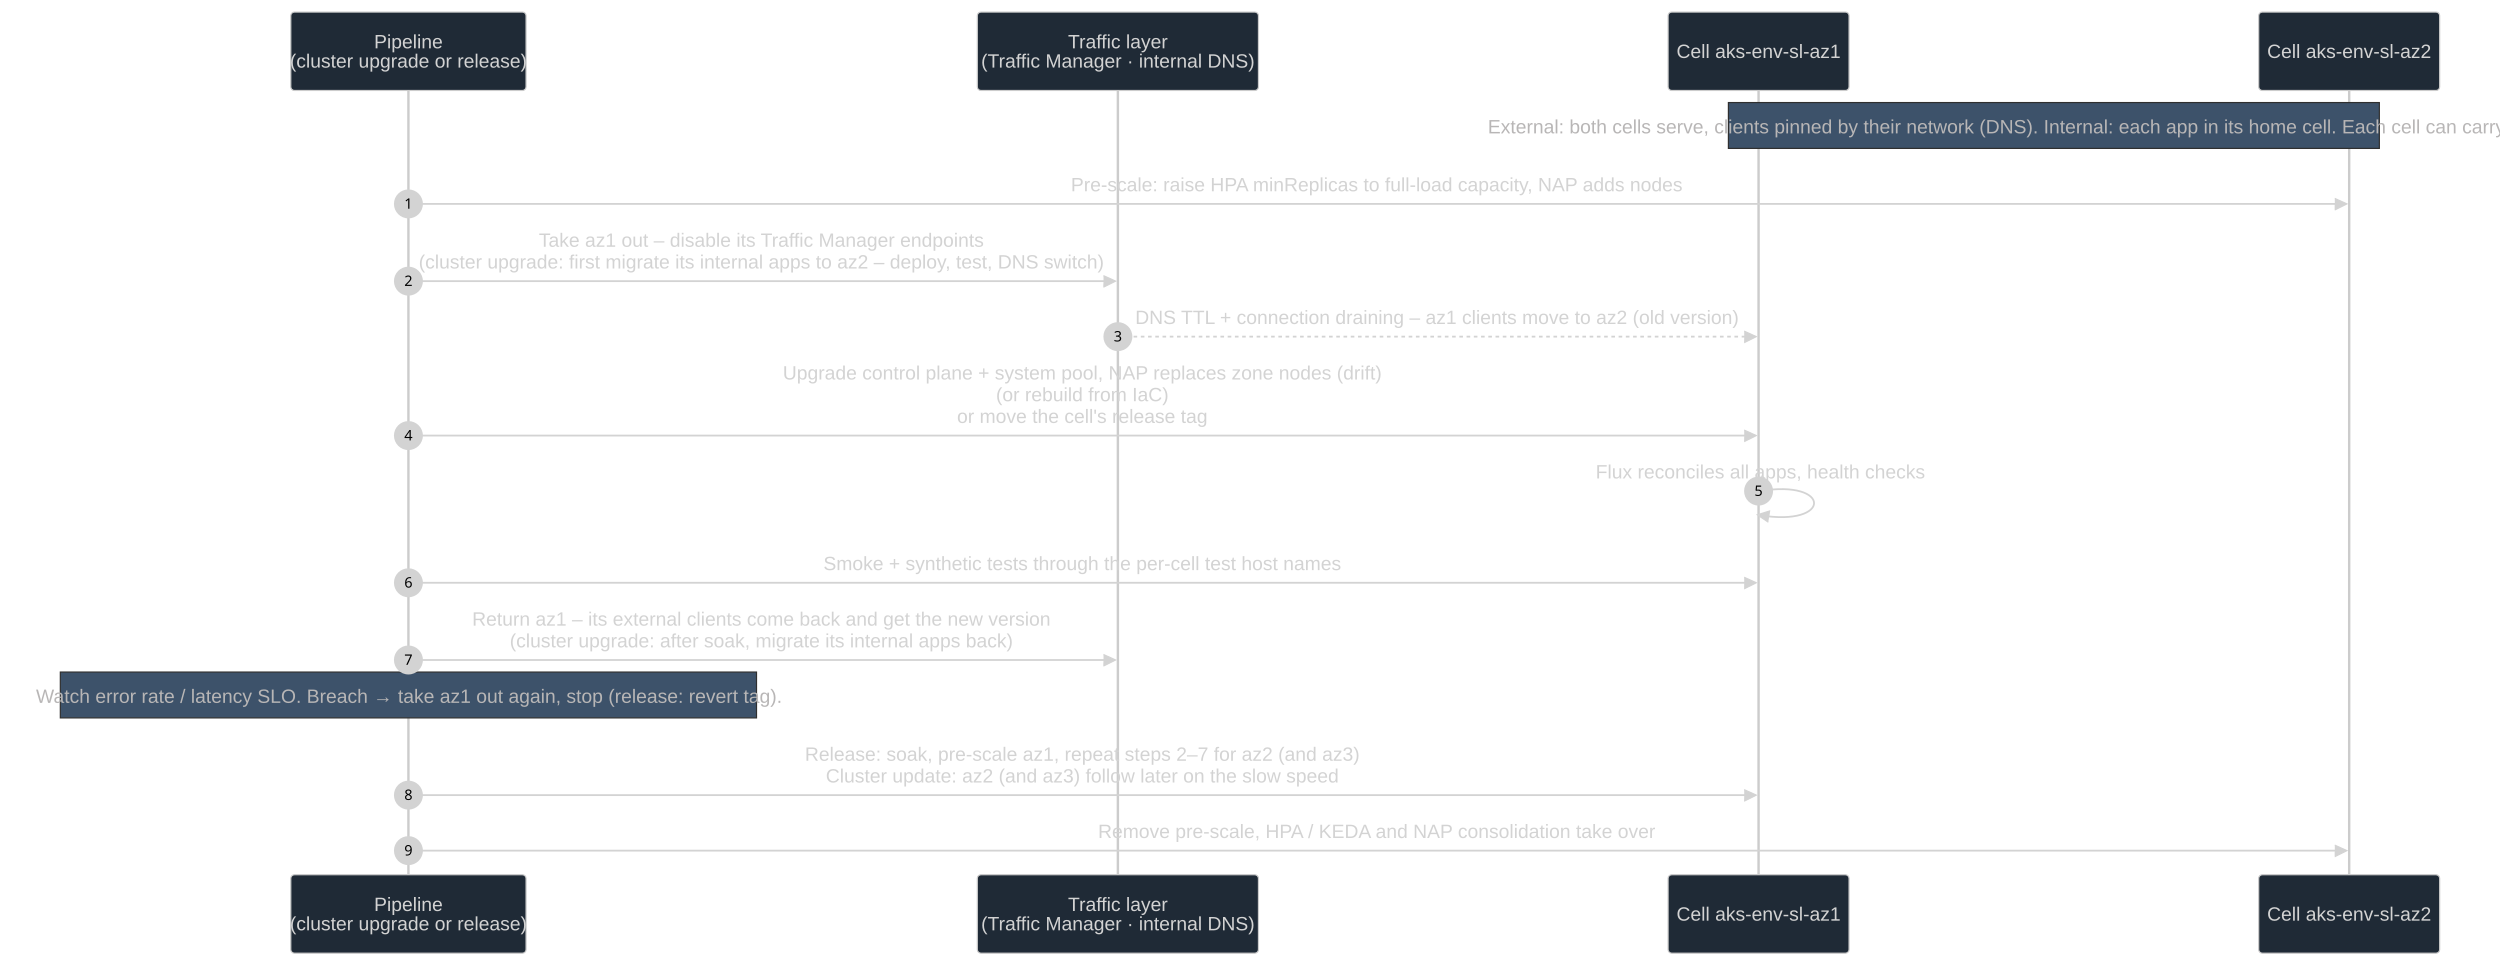
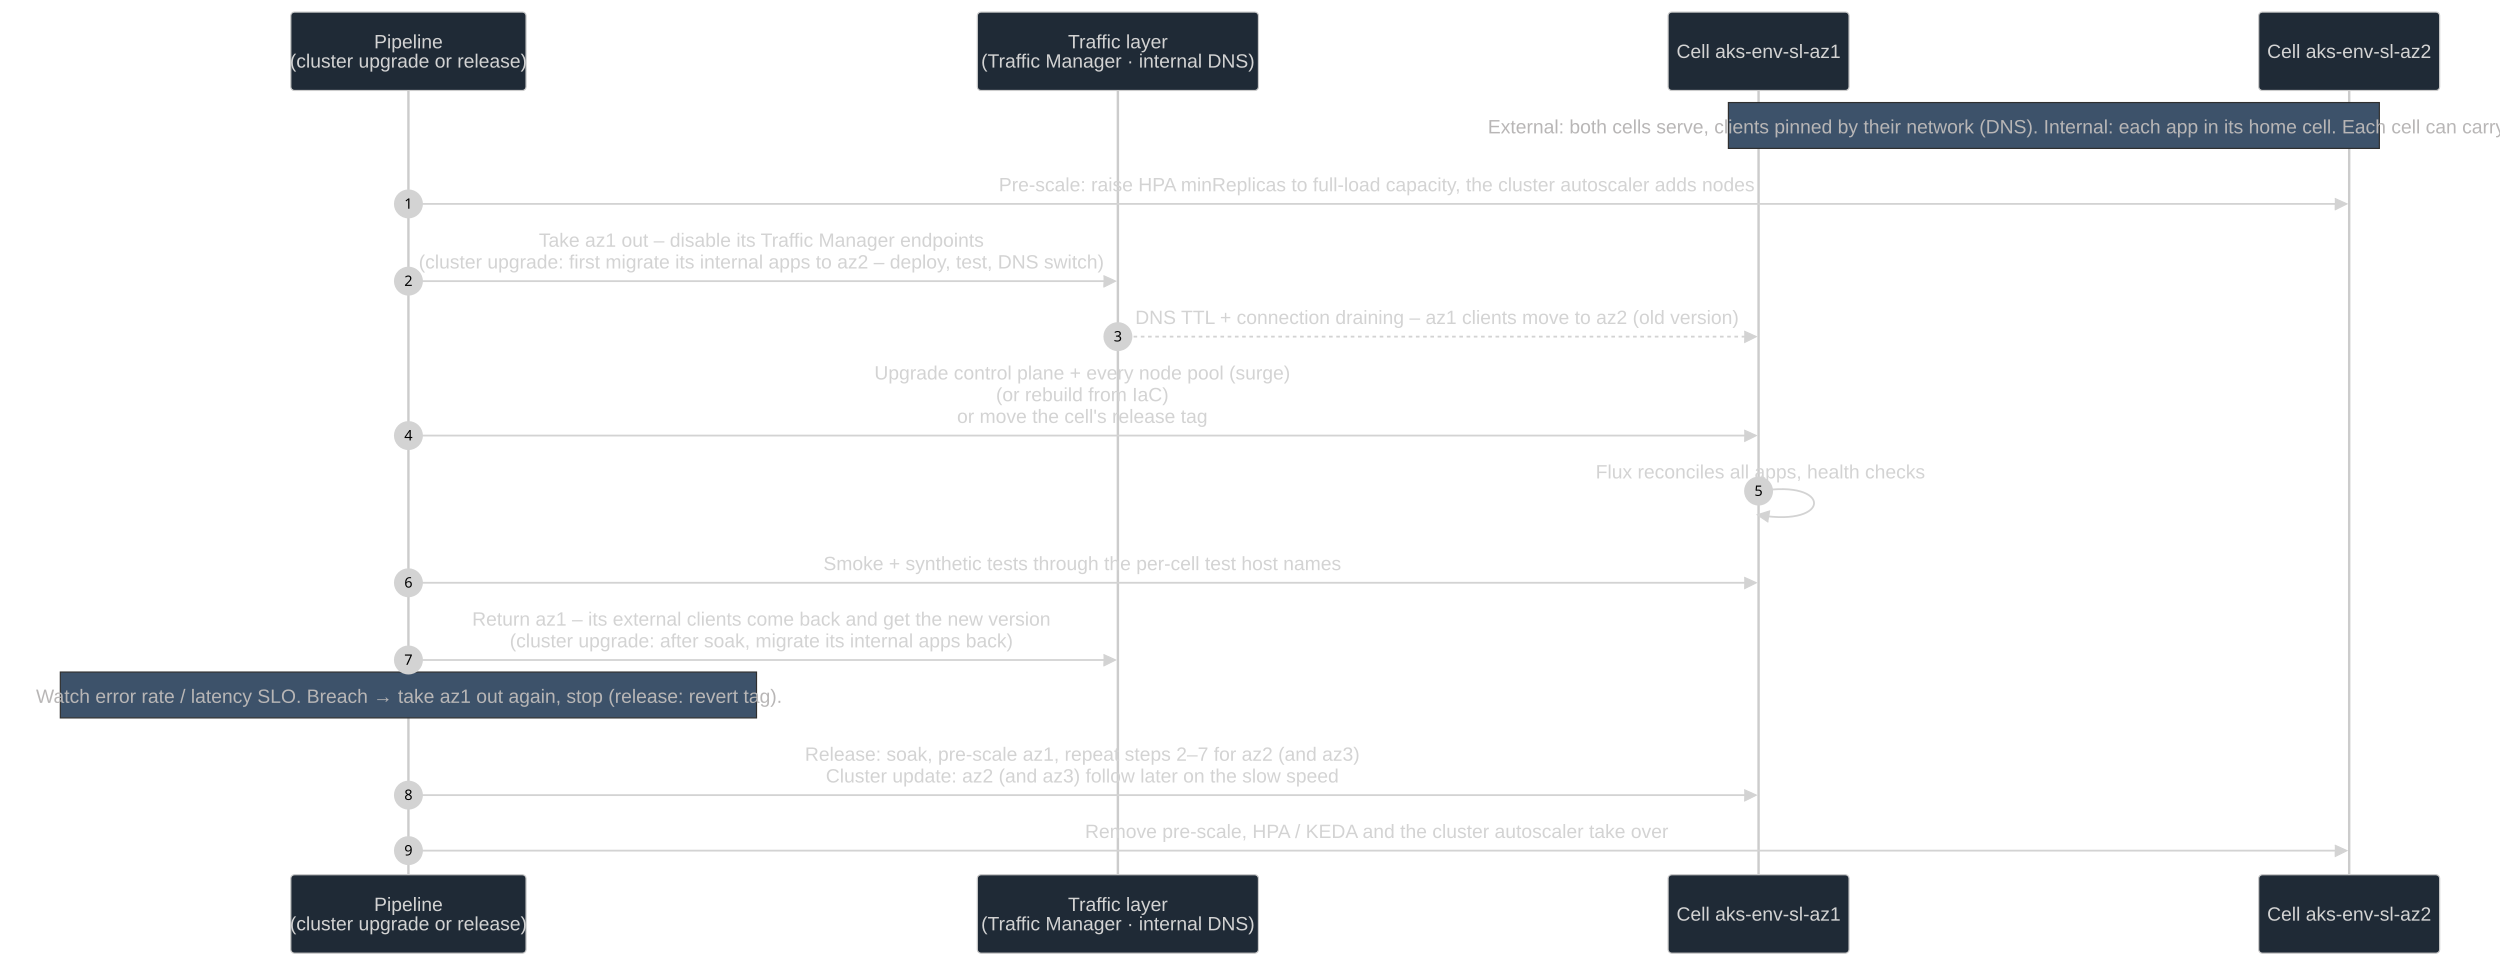
<svg xmlns="http://www.w3.org/2000/svg" id="my-svg" width="100%" style="max-width: 2072px; background-color: rgb(22, 29, 38);" viewBox="-241 -10 2072 801" role="graphics-document document" aria-roledescription="sequence">
  <g>
    <rect x="1631" y="715" fill="#eaeaea" stroke="#666" width="150" height="65" name="B" rx="3" ry="3" class="actor actor-bottom" />
    <text x="1706" y="747.5" dominant-baseline="central" alignment-baseline="central" class="actor actor-box" style="text-anchor: middle; font-size: 16px; font-weight: 400;">
      <tspan x="1706" dy="0">Cell aks-env-sl-az2</tspan>
    </text>
  </g>
  <g>
    <rect x="1141.5" y="715" fill="#eaeaea" stroke="#666" width="150" height="65" name="A" rx="3" ry="3" class="actor actor-bottom" />
    <text x="1216.5" y="747.5" dominant-baseline="central" alignment-baseline="central" class="actor actor-box" style="text-anchor: middle; font-size: 16px; font-weight: 400;">
      <tspan x="1216.5" dy="0">Cell aks-env-sl-az1</tspan>
    </text>
  </g>
  <g>
    <rect x="569" y="715" fill="#eaeaea" stroke="#666" width="233" height="65" name="T" rx="3" ry="3" class="actor actor-bottom" />
    <text x="685.5" y="747.5" dominant-baseline="central" alignment-baseline="central" class="actor actor-box" style="text-anchor: middle; font-size: 16px; font-weight: 400;">
      <tspan x="685.5" dy="-8">Traffic layer</tspan>
    </text>
    <text x="685.5" y="747.5" dominant-baseline="central" alignment-baseline="central" class="actor actor-box" style="text-anchor: middle; font-size: 16px; font-weight: 400;">
      <tspan x="685.5" dy="8">(Traffic Manager · internal DNS)</tspan>
    </text>
  </g>
  <g>
    <rect x="0" y="715" fill="#eaeaea" stroke="#666" width="195" height="65" name="P" rx="3" ry="3" class="actor actor-bottom" />
    <text x="97.5" y="747.5" dominant-baseline="central" alignment-baseline="central" class="actor actor-box" style="text-anchor: middle; font-size: 16px; font-weight: 400;">
      <tspan x="97.5" dy="-8">Pipeline</tspan>
    </text>
    <text x="97.5" y="747.5" dominant-baseline="central" alignment-baseline="central" class="actor actor-box" style="text-anchor: middle; font-size: 16px; font-weight: 400;">
      <tspan x="97.5" dy="8">(cluster upgrade or release)</tspan>
    </text>
  </g>
  <g>
    <line id="actor3" x1="1706" y1="65" x2="1706" y2="715" class="actor-line 200" stroke-width="0.5px" stroke="#999" name="B" data-et="life-line" data-id="B" />
    <g id="root-3" data-et="participant" data-type="participant" data-id="B">
      <rect x="1631" y="0" fill="#eaeaea" stroke="#666" width="150" height="65" name="B" rx="3" ry="3" class="actor actor-top" />
      <text x="1706" y="32.5" dominant-baseline="central" alignment-baseline="central" class="actor actor-box" style="text-anchor: middle; font-size: 16px; font-weight: 400;">
        <tspan x="1706" dy="0">Cell aks-env-sl-az2</tspan>
      </text>
    </g>
  </g>
  <g>
    <line id="actor2" x1="1216.5" y1="65" x2="1216.5" y2="715" class="actor-line 200" stroke-width="0.5px" stroke="#999" name="A" data-et="life-line" data-id="A" />
    <g id="root-2" data-et="participant" data-type="participant" data-id="A">
      <rect x="1141.5" y="0" fill="#eaeaea" stroke="#666" width="150" height="65" name="A" rx="3" ry="3" class="actor actor-top" />
      <text x="1216.5" y="32.5" dominant-baseline="central" alignment-baseline="central" class="actor actor-box" style="text-anchor: middle; font-size: 16px; font-weight: 400;">
        <tspan x="1216.5" dy="0">Cell aks-env-sl-az1</tspan>
      </text>
    </g>
  </g>
  <g>
    <line id="actor1" x1="685.5" y1="65" x2="685.5" y2="715" class="actor-line 200" stroke-width="0.5px" stroke="#999" name="T" data-et="life-line" data-id="T" />
    <g id="root-1" data-et="participant" data-type="participant" data-id="T">
      <rect x="569" y="0" fill="#eaeaea" stroke="#666" width="233" height="65" name="T" rx="3" ry="3" class="actor actor-top" />
      <text x="685.5" y="32.5" dominant-baseline="central" alignment-baseline="central" class="actor actor-box" style="text-anchor: middle; font-size: 16px; font-weight: 400;">
        <tspan x="685.5" dy="-8">Traffic layer</tspan>
      </text>
      <text x="685.5" y="32.5" dominant-baseline="central" alignment-baseline="central" class="actor actor-box" style="text-anchor: middle; font-size: 16px; font-weight: 400;">
        <tspan x="685.5" dy="8">(Traffic Manager · internal DNS)</tspan>
      </text>
    </g>
  </g>
  <g>
    <line id="actor0" x1="97.5" y1="65" x2="97.5" y2="715" class="actor-line 200" stroke-width="0.5px" stroke="#999" name="P" data-et="life-line" data-id="P" />
    <g id="root-0" data-et="participant" data-type="participant" data-id="P">
      <rect x="0" y="0" fill="#eaeaea" stroke="#666" width="195" height="65" name="P" rx="3" ry="3" class="actor actor-top" />
      <text x="97.5" y="32.5" dominant-baseline="central" alignment-baseline="central" class="actor actor-box" style="text-anchor: middle; font-size: 16px; font-weight: 400;">
        <tspan x="97.5" dy="-8">Pipeline</tspan>
      </text>
      <text x="97.5" y="32.5" dominant-baseline="central" alignment-baseline="central" class="actor actor-box" style="text-anchor: middle; font-size: 16px; font-weight: 400;">
        <tspan x="97.5" dy="8">(cluster upgrade or release)</tspan>
      </text>
    </g>
  </g>
  <style>#my-svg{font-family:"trebuchet ms",verdana,arial,sans-serif;font-size:16px;fill:#e6edf3;}@keyframes edge-animation-frame{from{stroke-dashoffset:0;}}@keyframes dash{to{stroke-dashoffset:0;}}#my-svg .edge-animation-slow{stroke-dasharray:9,5!important;stroke-dashoffset:900;animation:dash 50s linear infinite;stroke-linecap:round;}#my-svg .edge-animation-fast{stroke-dasharray:9,5!important;stroke-dashoffset:900;animation:dash 20s linear infinite;stroke-linecap:round;}#my-svg .error-icon{fill:#a44141;}#my-svg .error-text{fill:#ddd;stroke:#ddd;}#my-svg .edge-thickness-normal{stroke-width:1px;}#my-svg .edge-thickness-thick{stroke-width:3.5px;}#my-svg .edge-pattern-solid{stroke-dasharray:0;}#my-svg .edge-thickness-invisible{stroke-width:0;fill:none;}#my-svg .edge-pattern-dashed{stroke-dasharray:3;}#my-svg .edge-pattern-dotted{stroke-dasharray:2;}#my-svg .marker{fill:#9aa7b4;stroke:#9aa7b4;}#my-svg .marker.cross{stroke:#9aa7b4;}#my-svg svg{font-family:"trebuchet ms",verdana,arial,sans-serif;font-size:16px;}#my-svg p{margin:0;}#my-svg .actor{stroke:#ccc;fill:#1f2a36;stroke-width:1;}#my-svg rect.actor.outer-path[data-look="neo"]{filter:drop-shadow( 1px 2px 2px rgba(185,185,185,1));}#my-svg rect.note[data-look="neo"]{stroke:hsl(180, 0%, 18.353%);fill:hsl(211.304, 27.059%, 32.667%);filter:drop-shadow( 1px 2px 2px rgba(185,185,185,1));}#my-svg text.actor&gt;tspan{fill:lightgrey;stroke:none;}#my-svg .actor-line{stroke:#ccc;}#my-svg .innerArc{stroke-width:1.5;stroke-dasharray:none;}#my-svg .messageLine0{stroke-width:1.5;stroke-dasharray:none;stroke:lightgrey;}#my-svg .messageLine1{stroke-width:1.5;stroke-dasharray:2,2;stroke:lightgrey;}#my-svg [id$="-arrowhead"] path{fill:lightgrey;stroke:lightgrey;}#my-svg .sequenceNumber{fill:black;}#my-svg [id$="-sequencenumber"]{fill:lightgrey;}#my-svg [id$="-crosshead"] path{fill:lightgrey;stroke:lightgrey;}#my-svg .messageText{fill:lightgrey;stroke:none;}#my-svg .labelBox{stroke:#ccc;fill:#1f2a36;filter:none;}#my-svg .labelText,#my-svg .labelText&gt;tspan{fill:lightgrey;stroke:none;}#my-svg .loopText,#my-svg .loopText&gt;tspan{fill:lightgrey;stroke:none;}#my-svg .sectionTitle,#my-svg .sectionTitle&gt;tspan{fill:lightgrey;stroke:none;}#my-svg .loopLine{stroke-width:2px;stroke-dasharray:2,2;stroke:#ccc;fill:#ccc;}#my-svg .note{stroke:hsl(180, 0%, 18.353%);fill:hsl(211.304, 27.059%, 32.667%);}#my-svg .noteText,#my-svg .noteText&gt;tspan{fill:rgb(183.848, 181.552, 181.552);stroke:none;font-weight:normal;}#my-svg .activation0{fill:hsl(211.304, 27.059%, 32.667%);stroke:#ccc;}#my-svg .activation1{fill:hsl(211.304, 27.059%, 32.667%);stroke:#ccc;}#my-svg .activation2{fill:hsl(211.304, 27.059%, 32.667%);stroke:#ccc;}#my-svg .actorPopupMenu{position:absolute;}#my-svg .actorPopupMenuPanel{position:absolute;fill:#1f2a36;box-shadow:0px 8px 16px 0px rgba(0,0,0,0.2);filter:drop-shadow(3px 5px 2px rgb(0 0 0 / 0.4));}#my-svg .actor-man circle,#my-svg line{fill:#1f2a36;stroke-width:2px;}#my-svg g rect.rect{filter:drop-shadow( 1px 2px 2px rgba(185,185,185,1));stroke:#5b6b7d;}#my-svg .node .neo-node{stroke:#5b6b7d;}#my-svg [data-look="neo"].node rect,#my-svg [data-look="neo"].cluster rect,#my-svg [data-look="neo"].node polygon{stroke:url(#my-svg-gradient);filter:drop-shadow( 1px 2px 2px rgba(185,185,185,1));}#my-svg [data-look="neo"].swimlane.cluster rect{filter:none;}#my-svg [data-look="neo"].node path{stroke:url(#my-svg-gradient);stroke-width:1px;}#my-svg [data-look="neo"].node .outer-path{filter:drop-shadow( 1px 2px 2px rgba(185,185,185,1));}#my-svg [data-look="neo"].node .neo-line path{stroke:#5b6b7d;filter:none;}#my-svg [data-look="neo"].node circle{stroke:url(#my-svg-gradient);filter:drop-shadow( 1px 2px 2px rgba(185,185,185,1));}#my-svg [data-look="neo"].node circle .state-start{fill:#000000;}#my-svg [data-look="neo"].icon-shape .icon{fill:url(#my-svg-gradient);filter:drop-shadow( 1px 2px 2px rgba(185,185,185,1));}#my-svg [data-look="neo"].icon-shape .icon-neo path{stroke:url(#my-svg-gradient);filter:drop-shadow( 1px 2px 2px rgba(185,185,185,1));}#my-svg :root{--mermaid-font-family:"trebuchet ms",verdana,arial,sans-serif;}</style>
  <g />
  <defs>
    <symbol id="my-svg-computer" width="24" height="24">
      <path transform="scale(.5)" d="M2 2v13h20v-13h-20zm18 11h-16v-9h16v9zm-10.228 6l.466-1h3.524l.467 1h-4.457zm14.228 3h-24l2-6h2.104l-1.33 4h18.45l-1.297-4h2.073l2 6zm-5-10h-14v-7h14v7z" />
    </symbol>
  </defs>
  <defs>
    <symbol id="my-svg-database" fill-rule="evenodd" clip-rule="evenodd">
      <path transform="scale(.5)" d="M12.258.001l.256.004.255.005.253.008.251.01.249.012.247.015.246.016.242.019.241.02.239.023.236.024.233.027.231.028.229.031.225.032.223.034.22.036.217.038.214.04.211.041.208.043.205.045.201.046.198.048.194.05.191.051.187.053.183.054.18.056.175.057.172.059.168.06.163.061.16.063.155.064.15.066.074.033.073.033.071.034.07.034.069.035.068.035.067.035.066.035.064.036.064.036.062.036.06.036.06.037.058.037.058.037.055.038.055.038.053.038.052.038.051.039.05.039.048.039.047.039.045.04.044.04.043.04.041.04.04.041.039.041.037.041.036.041.034.041.033.042.032.042.03.042.029.042.027.042.026.043.024.043.023.043.021.043.02.043.018.044.017.043.015.044.013.044.012.044.011.045.009.044.007.045.006.045.004.045.002.045.001.045v17l-.001.045-.002.045-.004.045-.006.045-.007.045-.009.044-.011.045-.012.044-.013.044-.015.044-.017.043-.018.044-.02.043-.021.043-.023.043-.024.043-.026.043-.027.042-.029.042-.03.042-.032.042-.033.042-.034.041-.036.041-.037.041-.039.041-.04.041-.041.04-.043.04-.044.04-.045.04-.047.039-.048.039-.05.039-.051.039-.052.038-.053.038-.055.038-.055.038-.058.037-.058.037-.06.037-.06.036-.062.036-.064.036-.064.036-.066.035-.067.035-.068.035-.069.035-.07.034-.071.034-.073.033-.074.033-.15.066-.155.064-.16.063-.163.061-.168.06-.172.059-.175.057-.18.056-.183.054-.187.053-.191.051-.194.05-.198.048-.201.046-.205.045-.208.043-.211.041-.214.04-.217.038-.22.036-.223.034-.225.032-.229.031-.231.028-.233.027-.236.024-.239.023-.241.02-.242.019-.246.016-.247.015-.249.012-.251.01-.253.008-.255.005-.256.004-.258.001-.258-.001-.256-.004-.255-.005-.253-.008-.251-.01-.249-.012-.247-.015-.245-.016-.243-.019-.241-.02-.238-.023-.236-.024-.234-.027-.231-.028-.228-.031-.226-.032-.223-.034-.22-.036-.217-.038-.214-.04-.211-.041-.208-.043-.204-.045-.201-.046-.198-.048-.195-.05-.19-.051-.187-.053-.184-.054-.179-.056-.176-.057-.172-.059-.167-.06-.164-.061-.159-.063-.155-.064-.151-.066-.074-.033-.072-.033-.072-.034-.07-.034-.069-.035-.068-.035-.067-.035-.066-.035-.064-.036-.063-.036-.062-.036-.061-.036-.06-.037-.058-.037-.057-.037-.056-.038-.055-.038-.053-.038-.052-.038-.051-.039-.049-.039-.049-.039-.046-.039-.046-.04-.044-.04-.043-.04-.041-.04-.04-.041-.039-.041-.037-.041-.036-.041-.034-.041-.033-.042-.032-.042-.03-.042-.029-.042-.027-.042-.026-.043-.024-.043-.023-.043-.021-.043-.02-.043-.018-.044-.017-.043-.015-.044-.013-.044-.012-.044-.011-.045-.009-.044-.007-.045-.006-.045-.004-.045-.002-.045-.001-.045v-17l.001-.045.002-.045.004-.045.006-.045.007-.045.009-.044.011-.045.012-.044.013-.044.015-.044.017-.043.018-.044.02-.043.021-.043.023-.043.024-.043.026-.043.027-.042.029-.042.03-.042.032-.042.033-.042.034-.041.036-.041.037-.041.039-.041.04-.041.041-.04.043-.04.044-.04.046-.04.046-.039.049-.039.049-.039.051-.039.052-.038.053-.038.055-.038.056-.038.057-.037.058-.037.06-.037.061-.036.062-.036.063-.036.064-.036.066-.035.067-.035.068-.035.069-.035.07-.034.072-.034.072-.033.074-.033.151-.066.155-.064.159-.063.164-.061.167-.06.172-.059.176-.057.179-.056.184-.054.187-.053.19-.051.195-.05.198-.048.201-.046.204-.045.208-.043.211-.041.214-.04.217-.038.22-.036.223-.034.226-.032.228-.031.231-.028.234-.027.236-.024.238-.023.241-.02.243-.019.245-.016.247-.015.249-.012.251-.01.253-.008.255-.005.256-.004.258-.001.258.001zm-9.258 20.499v.01l.001.021.003.021.004.022.005.021.006.022.007.022.009.023.01.022.011.023.012.023.013.023.015.023.016.024.017.023.018.024.019.024.021.024.022.025.023.024.024.025.052.049.056.05.061.051.066.051.07.051.075.051.079.052.084.052.088.052.092.052.097.052.102.051.105.052.11.052.114.051.119.051.123.051.127.05.131.05.135.05.139.048.144.049.147.047.152.047.155.047.16.045.163.045.167.043.171.043.176.041.178.041.183.039.187.039.19.037.194.035.197.035.202.033.204.031.209.03.212.029.216.027.219.025.222.024.226.021.23.02.233.018.236.016.24.015.243.012.246.01.249.008.253.005.256.004.259.001.26-.001.257-.004.254-.005.25-.008.247-.011.244-.012.241-.014.237-.016.233-.018.231-.021.226-.021.224-.024.22-.026.216-.027.212-.028.21-.031.205-.031.202-.034.198-.034.194-.036.191-.037.187-.039.183-.04.179-.04.175-.042.172-.043.168-.044.163-.045.16-.046.155-.046.152-.047.148-.048.143-.049.139-.049.136-.05.131-.05.126-.05.123-.051.118-.052.114-.051.11-.052.106-.052.101-.052.096-.052.092-.052.088-.053.083-.051.079-.052.074-.052.07-.051.065-.051.06-.051.056-.05.051-.05.023-.024.023-.025.021-.024.02-.024.019-.024.018-.024.017-.024.015-.023.014-.024.013-.023.012-.023.01-.023.01-.022.008-.022.006-.022.006-.022.004-.022.004-.021.001-.021.001-.021v-4.127l-.077.055-.08.053-.083.054-.085.053-.087.052-.09.052-.093.051-.095.05-.097.05-.1.049-.102.049-.105.048-.106.047-.109.047-.111.046-.114.045-.115.045-.118.044-.12.043-.122.042-.124.042-.126.041-.128.04-.13.04-.132.038-.134.038-.135.037-.138.037-.139.035-.142.035-.143.034-.144.033-.147.032-.148.031-.15.03-.151.03-.153.029-.154.027-.156.027-.158.026-.159.025-.161.024-.162.023-.163.022-.165.021-.166.02-.167.019-.169.018-.169.017-.171.016-.173.015-.173.014-.175.013-.175.012-.177.011-.178.01-.179.008-.179.008-.181.006-.182.005-.182.004-.184.003-.184.002h-.37l-.184-.002-.184-.003-.182-.004-.182-.005-.181-.006-.179-.008-.179-.008-.178-.01-.176-.011-.176-.012-.175-.013-.173-.014-.172-.015-.171-.016-.17-.017-.169-.018-.167-.019-.166-.02-.165-.021-.163-.022-.162-.023-.161-.024-.159-.025-.157-.026-.156-.027-.155-.027-.153-.029-.151-.03-.15-.03-.148-.031-.146-.032-.145-.033-.143-.034-.141-.035-.14-.035-.137-.037-.136-.037-.134-.038-.132-.038-.13-.04-.128-.04-.126-.041-.124-.042-.122-.042-.12-.044-.117-.043-.116-.045-.113-.045-.112-.046-.109-.047-.106-.047-.105-.048-.102-.049-.1-.049-.097-.05-.095-.05-.093-.052-.09-.051-.087-.052-.085-.053-.083-.054-.08-.054-.077-.054v4.127zm0-5.654v.011l.001.021.003.021.004.021.005.022.006.022.007.022.009.022.01.022.011.023.012.023.013.023.015.024.016.023.017.024.018.024.019.024.021.024.022.024.023.025.024.024.052.05.056.05.061.05.066.051.07.051.075.052.079.051.084.052.088.052.092.052.097.052.102.052.105.052.11.051.114.051.119.052.123.05.127.051.131.05.135.049.139.049.144.048.147.048.152.047.155.046.16.045.163.045.167.044.171.042.176.042.178.04.183.04.187.038.19.037.194.036.197.034.202.033.204.032.209.03.212.028.216.027.219.025.222.024.226.022.23.02.233.018.236.016.24.014.243.012.246.01.249.008.253.006.256.003.259.001.26-.001.257-.003.254-.006.25-.008.247-.01.244-.012.241-.015.237-.016.233-.018.231-.02.226-.022.224-.024.22-.025.216-.027.212-.029.21-.03.205-.032.202-.033.198-.035.194-.036.191-.037.187-.039.183-.039.179-.041.175-.042.172-.043.168-.044.163-.045.16-.045.155-.047.152-.047.148-.048.143-.048.139-.05.136-.049.131-.05.126-.051.123-.051.118-.051.114-.052.11-.052.106-.052.101-.052.096-.052.092-.052.088-.052.083-.052.079-.052.074-.051.07-.052.065-.051.06-.05.056-.051.051-.049.023-.025.023-.024.021-.025.02-.024.019-.024.018-.024.017-.024.015-.023.014-.023.013-.024.012-.022.01-.023.01-.023.008-.022.006-.022.006-.022.004-.021.004-.022.001-.021.001-.021v-4.139l-.077.054-.08.054-.083.054-.085.052-.087.053-.09.051-.093.051-.095.051-.097.05-.1.049-.102.049-.105.048-.106.047-.109.047-.111.046-.114.045-.115.044-.118.044-.12.044-.122.042-.124.042-.126.041-.128.04-.13.039-.132.039-.134.038-.135.037-.138.036-.139.036-.142.035-.143.033-.144.033-.147.033-.148.031-.15.03-.151.03-.153.028-.154.028-.156.027-.158.026-.159.025-.161.024-.162.023-.163.022-.165.021-.166.02-.167.019-.169.018-.169.017-.171.016-.173.015-.173.014-.175.013-.175.012-.177.011-.178.009-.179.009-.179.007-.181.007-.182.005-.182.004-.184.003-.184.002h-.37l-.184-.002-.184-.003-.182-.004-.182-.005-.181-.007-.179-.007-.179-.009-.178-.009-.176-.011-.176-.012-.175-.013-.173-.014-.172-.015-.171-.016-.17-.017-.169-.018-.167-.019-.166-.02-.165-.021-.163-.022-.162-.023-.161-.024-.159-.025-.157-.026-.156-.027-.155-.028-.153-.028-.151-.03-.15-.03-.148-.031-.146-.033-.145-.033-.143-.033-.141-.035-.14-.036-.137-.036-.136-.037-.134-.038-.132-.039-.13-.039-.128-.04-.126-.041-.124-.042-.122-.043-.12-.043-.117-.044-.116-.044-.113-.046-.112-.046-.109-.046-.106-.047-.105-.048-.102-.049-.1-.049-.097-.05-.095-.051-.093-.051-.09-.051-.087-.053-.085-.052-.083-.054-.08-.054-.077-.054v4.139zm0-5.666v.011l.001.02.003.022.004.021.005.022.006.021.007.022.009.023.01.022.011.023.012.023.013.023.015.023.016.024.017.024.018.023.019.024.021.025.022.024.023.024.024.025.052.05.056.05.061.05.066.051.07.051.075.052.079.051.084.052.088.052.092.052.097.052.102.052.105.051.11.052.114.051.119.051.123.051.127.05.131.05.135.05.139.049.144.048.147.048.152.047.155.046.16.045.163.045.167.043.171.043.176.042.178.04.183.04.187.038.19.037.194.036.197.034.202.033.204.032.209.03.212.028.216.027.219.025.222.024.226.021.23.02.233.018.236.017.24.014.243.012.246.01.249.008.253.006.256.003.259.001.26-.001.257-.003.254-.006.25-.008.247-.01.244-.013.241-.014.237-.016.233-.018.231-.02.226-.022.224-.024.22-.025.216-.027.212-.029.21-.03.205-.032.202-.033.198-.035.194-.036.191-.037.187-.039.183-.039.179-.041.175-.042.172-.043.168-.044.163-.045.16-.045.155-.047.152-.047.148-.048.143-.049.139-.049.136-.049.131-.051.126-.05.123-.051.118-.052.114-.051.11-.052.106-.052.101-.052.096-.052.092-.052.088-.052.083-.052.079-.052.074-.052.07-.051.065-.051.06-.051.056-.05.051-.049.023-.025.023-.025.021-.024.02-.024.019-.024.018-.024.017-.024.015-.023.014-.024.013-.023.012-.023.01-.022.01-.023.008-.022.006-.022.006-.022.004-.022.004-.021.001-.021.001-.021v-4.153l-.077.054-.08.054-.083.053-.085.053-.087.053-.09.051-.093.051-.095.051-.097.05-.1.049-.102.048-.105.048-.106.048-.109.046-.111.046-.114.046-.115.044-.118.044-.12.043-.122.043-.124.042-.126.041-.128.04-.13.039-.132.039-.134.038-.135.037-.138.036-.139.036-.142.034-.143.034-.144.033-.147.032-.148.032-.15.03-.151.03-.153.028-.154.028-.156.027-.158.026-.159.024-.161.024-.162.023-.163.023-.165.021-.166.02-.167.019-.169.018-.169.017-.171.016-.173.015-.173.014-.175.013-.175.012-.177.01-.178.01-.179.009-.179.007-.181.006-.182.006-.182.004-.184.003-.184.001-.185.001-.185-.001-.184-.001-.184-.003-.182-.004-.182-.006-.181-.006-.179-.007-.179-.009-.178-.01-.176-.01-.176-.012-.175-.013-.173-.014-.172-.015-.171-.016-.17-.017-.169-.018-.167-.019-.166-.02-.165-.021-.163-.023-.162-.023-.161-.024-.159-.024-.157-.026-.156-.027-.155-.028-.153-.028-.151-.03-.15-.03-.148-.032-.146-.032-.145-.033-.143-.034-.141-.034-.14-.036-.137-.036-.136-.037-.134-.038-.132-.039-.13-.039-.128-.041-.126-.041-.124-.041-.122-.043-.12-.043-.117-.044-.116-.044-.113-.046-.112-.046-.109-.046-.106-.048-.105-.048-.102-.048-.1-.05-.097-.049-.095-.051-.093-.051-.09-.052-.087-.052-.085-.053-.083-.053-.08-.054-.077-.054v4.153zm8.74-8.179l-.257.004-.254.005-.25.008-.247.011-.244.012-.241.014-.237.016-.233.018-.231.021-.226.022-.224.023-.22.026-.216.027-.212.028-.21.031-.205.032-.202.033-.198.034-.194.036-.191.038-.187.038-.183.04-.179.041-.175.042-.172.043-.168.043-.163.045-.16.046-.155.046-.152.048-.148.048-.143.048-.139.049-.136.05-.131.05-.126.051-.123.051-.118.051-.114.052-.11.052-.106.052-.101.052-.096.052-.092.052-.088.052-.083.052-.079.052-.074.051-.07.052-.065.051-.06.05-.056.05-.051.05-.023.025-.023.024-.021.024-.02.025-.019.024-.018.024-.017.023-.015.024-.014.023-.013.023-.012.023-.01.023-.01.022-.008.022-.006.023-.006.021-.004.022-.004.021-.001.021-.001.021.001.021.001.021.004.021.004.022.006.021.006.023.008.022.01.022.01.023.012.023.013.023.014.023.015.024.017.023.018.024.019.024.02.025.021.024.023.024.023.025.051.05.056.05.06.05.065.051.07.052.074.051.079.052.083.052.088.052.092.052.096.052.101.052.106.052.11.052.114.052.118.051.123.051.126.051.131.05.136.05.139.049.143.048.148.048.152.048.155.046.16.046.163.045.168.043.172.043.175.042.179.041.183.04.187.038.191.038.194.036.198.034.202.033.205.032.21.031.212.028.216.027.22.026.224.023.226.022.231.021.233.018.237.016.241.014.244.012.247.011.25.008.254.005.257.004.26.001.26-.001.257-.004.254-.005.25-.008.247-.011.244-.012.241-.014.237-.016.233-.018.231-.021.226-.022.224-.023.22-.026.216-.027.212-.028.21-.031.205-.032.202-.033.198-.034.194-.036.191-.038.187-.038.183-.04.179-.041.175-.042.172-.043.168-.043.163-.045.16-.046.155-.046.152-.048.148-.048.143-.048.139-.049.136-.05.131-.05.126-.051.123-.051.118-.051.114-.052.11-.052.106-.052.101-.052.096-.052.092-.052.088-.052.083-.052.079-.052.074-.051.07-.052.065-.051.06-.05.056-.05.051-.05.023-.025.023-.024.021-.024.02-.025.019-.024.018-.024.017-.023.015-.024.014-.023.013-.023.012-.023.01-.023.01-.022.008-.022.006-.023.006-.021.004-.022.004-.021.001-.021.001-.021-.001-.021-.001-.021-.004-.021-.004-.022-.006-.021-.006-.023-.008-.022-.01-.022-.01-.023-.012-.023-.013-.023-.014-.023-.015-.024-.017-.023-.018-.024-.019-.024-.02-.025-.021-.024-.023-.024-.023-.025-.051-.05-.056-.05-.06-.05-.065-.051-.07-.052-.074-.051-.079-.052-.083-.052-.088-.052-.092-.052-.096-.052-.101-.052-.106-.052-.11-.052-.114-.052-.118-.051-.123-.051-.126-.051-.131-.05-.136-.05-.139-.049-.143-.048-.148-.048-.152-.048-.155-.046-.16-.046-.163-.045-.168-.043-.172-.043-.175-.042-.179-.041-.183-.04-.187-.038-.191-.038-.194-.036-.198-.034-.202-.033-.205-.032-.21-.031-.212-.028-.216-.027-.22-.026-.224-.023-.226-.022-.231-.021-.233-.018-.237-.016-.241-.014-.244-.012-.247-.011-.25-.008-.254-.005-.257-.004-.26-.001-.26.001z" />
    </symbol>
  </defs>
  <defs>
    <symbol id="my-svg-clock" width="24" height="24">
      <path transform="scale(.5)" d="M12 2c5.514 0 10 4.486 10 10s-4.486 10-10 10-10-4.486-10-10 4.486-10 10-10zm0-2c-6.627 0-12 5.373-12 12s5.373 12 12 12 12-5.373 12-12-5.373-12-12-12zm5.848 12.459c.202.038.202.333.001.372-1.907.361-6.045 1.111-6.547 1.111-.719 0-1.301-.582-1.301-1.301 0-.512.77-5.447 1.125-7.445.034-.192.312-.181.343.014l.985 6.238 5.394 1.011z" />
    </symbol>
  </defs>
  <defs>
    <marker id="my-svg-arrowhead" refX="7.9" refY="5" markerUnits="userSpaceOnUse" markerWidth="12" markerHeight="12" orient="auto-start-reverse">
      <path d="M -1 0 L 10 5 L 0 10 z" />
    </marker>
  </defs>
  <defs>
    <marker id="my-svg-crosshead" markerWidth="15" markerHeight="8" orient="auto" refX="4" refY="4.5">
      <path fill="none" stroke="#000000" stroke-width="1pt" d="M 1,2 L 6,7 M 6,2 L 1,7" style="stroke-dasharray: 0, 0;" />
    </marker>
  </defs>
  <defs>
    <marker id="my-svg-filled-head" refX="15.5" refY="7" markerWidth="20" markerHeight="28" orient="auto">
      <path d="M 18,7 L9,13 L14,7 L9,1 Z" />
    </marker>
  </defs>
  <defs>
    <marker id="my-svg-sequencenumber" refX="15" refY="15" markerWidth="60" markerHeight="40" orient="auto">
      <circle cx="15" cy="15" r="6" />
    </marker>
  </defs>
  <defs>
    <marker id="my-svg-solidTopArrowHead" refX="7.9" refY="7.25" markerUnits="userSpaceOnUse" markerWidth="12" markerHeight="12" orient="auto-start-reverse">
      <path d="M 0 0 L 10 8 L 0 8 z" />
    </marker>
  </defs>
  <defs>
    <marker id="my-svg-solidBottomArrowHead" refX="7.9" refY="0.75" markerUnits="userSpaceOnUse" markerWidth="12" markerHeight="12" orient="auto-start-reverse">
      <path d="M 0 0 L 10 0 L 0 8 z" />
    </marker>
  </defs>
  <defs>
    <marker id="my-svg-stickTopArrowHead" refX="7.5" refY="7" markerUnits="userSpaceOnUse" markerWidth="12" markerHeight="12" orient="auto-start-reverse">
      <path d="M 0 0 L 7 7" stroke="black" stroke-width="1.5" fill="none" />
    </marker>
  </defs>
  <defs>
    <marker id="my-svg-stickBottomArrowHead" refX="7.5" refY="0" markerUnits="userSpaceOnUse" markerWidth="12" markerHeight="12" orient="auto-start-reverse">
      <path d="M 0 7 L 7 0" stroke="black" stroke-width="1.5" fill="none" />
    </marker>
  </defs>
  <g data-et="note" data-id="i1">
    <rect x="1191.5" y="75" fill="#EDF2AE" stroke="#666" width="539.5" height="38" class="note" />
    <text x="1461" y="80" text-anchor="middle" dominant-baseline="middle" alignment-baseline="middle" class="noteText" dy="1em" style="font-size: 16px; font-weight: 400;">
      <tspan x="1461">External: both cells serve, clients pinned by their network (DNS). Internal: each app in its home cell. Each cell can carry 100 % (N+1)</tspan>
    </text>
  </g>
  <g data-et="note" data-id="i9">
    <rect x="-191" y="547" fill="#EDF2AE" stroke="#666" width="577" height="38" class="note" />
    <text x="98" y="552" text-anchor="middle" dominant-baseline="middle" alignment-baseline="middle" class="noteText" dy="1em" style="font-size: 16px; font-weight: 400;">
      <tspan x="98">Watch error rate / latency SLO. Breach → take az1 out again, stop (release: revert tag).</tspan>
    </text>
  </g>
-   <text x="900" y="128" text-anchor="middle" dominant-baseline="middle" alignment-baseline="middle" class="messageText" dy="1em" style="font-size: 16px; font-weight: 400;">Pre-scale: raise HPA minReplicas to full-load capacity, NAP adds nodes</text>
+   <text x="900" y="128" text-anchor="middle" dominant-baseline="middle" alignment-baseline="middle" class="messageText" dy="1em" style="font-size: 16px; font-weight: 400;">Pre-scale: raise HPA minReplicas to full-load capacity, the cluster autoscaler adds nodes</text>
  <line x1="104.5" y1="159" x2="1702" y2="159" class="messageLine0" data-et="message" data-id="i2" data-from="P" data-to="B" stroke-width="2" stroke="none" marker-end="url(#my-svg-arrowhead)" style="fill: none;" />
  <line x1="97.5" y1="159" x2="97.5" y2="159" stroke-width="0" marker-start="url(#my-svg-sequencenumber)" />
  <text x="97.5" y="163" font-family="sans-serif" font-size="12px" text-anchor="middle" class="sequenceNumber">1</text>
  <text x="390" y="174" text-anchor="middle" dominant-baseline="middle" alignment-baseline="middle" class="messageText" dy="1em" style="font-size: 16px; font-weight: 400;">Take az1 out – disable its Traffic Manager endpoints</text>
  <text x="390" y="192" text-anchor="middle" dominant-baseline="middle" alignment-baseline="middle" class="messageText" dy="1em" style="font-size: 16px; font-weight: 400;">(cluster upgrade: first migrate its internal apps to az2 – deploy, test, DNS switch)</text>
  <line x1="104.5" y1="223" x2="681.5" y2="223" class="messageLine0" data-et="message" data-id="i3" data-from="P" data-to="T" stroke-width="2" stroke="none" marker-end="url(#my-svg-arrowhead)" style="fill: none;" />
  <line x1="97.5" y1="223" x2="97.5" y2="223" stroke-width="0" marker-start="url(#my-svg-sequencenumber)" />
  <text x="97.5" y="227" font-family="sans-serif" font-size="12px" text-anchor="middle" class="sequenceNumber">2</text>
  <text x="950" y="238" text-anchor="middle" dominant-baseline="middle" alignment-baseline="middle" class="messageText" dy="1em" style="font-size: 16px; font-weight: 400;">DNS TTL + connection draining – az1 clients move to az2 (old version)</text>
  <line x1="692.5" y1="269" x2="1212.5" y2="269" class="messageLine1" data-et="message" data-id="i4" data-from="T" data-to="A" stroke-width="2" stroke="none" marker-end="url(#my-svg-arrowhead)" style="stroke-dasharray: 3, 3; fill: none;" />
  <line x1="685.5" y1="269" x2="685.5" y2="269" stroke-width="0" marker-start="url(#my-svg-sequencenumber)" />
  <text x="685.5" y="273" font-family="sans-serif" font-size="12px" text-anchor="middle" class="sequenceNumber">3</text>
-   <text x="656" y="284" text-anchor="middle" dominant-baseline="middle" alignment-baseline="middle" class="messageText" dy="1em" style="font-size: 16px; font-weight: 400;">Upgrade control plane + system pool, NAP replaces zone nodes (drift)</text>
+   <text x="656" y="284" text-anchor="middle" dominant-baseline="middle" alignment-baseline="middle" class="messageText" dy="1em" style="font-size: 16px; font-weight: 400;">Upgrade control plane + every node pool (surge)</text>
  <text x="656" y="302" text-anchor="middle" dominant-baseline="middle" alignment-baseline="middle" class="messageText" dy="1em" style="font-size: 16px; font-weight: 400;">(or rebuild from IaC)</text>
  <text x="656" y="320" text-anchor="middle" dominant-baseline="middle" alignment-baseline="middle" class="messageText" dy="1em" style="font-size: 16px; font-weight: 400;">or move the cell's release tag</text>
  <line x1="104.5" y1="351" x2="1212.5" y2="351" class="messageLine0" data-et="message" data-id="i5" data-from="P" data-to="A" stroke-width="2" stroke="none" marker-end="url(#my-svg-arrowhead)" style="fill: none;" />
  <line x1="97.5" y1="351" x2="97.5" y2="351" stroke-width="0" marker-start="url(#my-svg-sequencenumber)" />
  <text x="97.5" y="355" font-family="sans-serif" font-size="12px" text-anchor="middle" class="sequenceNumber">4</text>
  <text x="1218" y="366" text-anchor="middle" dominant-baseline="middle" alignment-baseline="middle" class="messageText" dy="1em" style="font-size: 16px; font-weight: 400;">Flux reconciles all apps, health checks</text>
  <path d="M 1217.5,397 C 1277.5,387 1277.5,427 1217.5,417" class="messageLine0" data-et="message" data-id="i6" data-from="A" data-to="A" stroke-width="2" stroke="none" marker-end="url(#my-svg-arrowhead)" x1="1223.5" style="fill: none;" />
  <line x1="1216.5" y1="397" x2="1216.5" y2="397" stroke-width="0" marker-start="url(#my-svg-sequencenumber)" />
  <text x="1216.5" y="401" font-family="sans-serif" font-size="12px" text-anchor="middle" class="sequenceNumber">5</text>
  <text x="656" y="442" text-anchor="middle" dominant-baseline="middle" alignment-baseline="middle" class="messageText" dy="1em" style="font-size: 16px; font-weight: 400;">Smoke + synthetic tests through the per-cell test host names</text>
  <line x1="104.5" y1="473" x2="1212.5" y2="473" class="messageLine0" data-et="message" data-id="i7" data-from="P" data-to="A" stroke-width="2" stroke="none" marker-end="url(#my-svg-arrowhead)" style="fill: none;" />
  <line x1="97.5" y1="473" x2="97.5" y2="473" stroke-width="0" marker-start="url(#my-svg-sequencenumber)" />
  <text x="97.5" y="477" font-family="sans-serif" font-size="12px" text-anchor="middle" class="sequenceNumber">6</text>
  <text x="390" y="488" text-anchor="middle" dominant-baseline="middle" alignment-baseline="middle" class="messageText" dy="1em" style="font-size: 16px; font-weight: 400;">Return az1 – its external clients come back and get the new version</text>
  <text x="390" y="506" text-anchor="middle" dominant-baseline="middle" alignment-baseline="middle" class="messageText" dy="1em" style="font-size: 16px; font-weight: 400;">(cluster upgrade: after soak, migrate its internal apps back)</text>
  <line x1="104.5" y1="537" x2="681.5" y2="537" class="messageLine0" data-et="message" data-id="i8" data-from="P" data-to="T" stroke-width="2" stroke="none" marker-end="url(#my-svg-arrowhead)" style="fill: none;" />
  <line x1="97.5" y1="537" x2="97.5" y2="537" stroke-width="0" marker-start="url(#my-svg-sequencenumber)" />
  <text x="97.5" y="541" font-family="sans-serif" font-size="12px" text-anchor="middle" class="sequenceNumber">7</text>
  <text x="656" y="600" text-anchor="middle" dominant-baseline="middle" alignment-baseline="middle" class="messageText" dy="1em" style="font-size: 16px; font-weight: 400;">Release: soak, pre-scale az1, repeat steps 2–7 for az2 (and az3)</text>
  <text x="656" y="618" text-anchor="middle" dominant-baseline="middle" alignment-baseline="middle" class="messageText" dy="1em" style="font-size: 16px; font-weight: 400;">Cluster update: az2 (and az3) follow later on the slow speed</text>
  <line x1="104.5" y1="649" x2="1212.5" y2="649" class="messageLine0" data-et="message" data-id="i10" data-from="P" data-to="A" stroke-width="2" stroke="none" marker-end="url(#my-svg-arrowhead)" style="fill: none;" />
  <line x1="97.5" y1="649" x2="97.5" y2="649" stroke-width="0" marker-start="url(#my-svg-sequencenumber)" />
  <text x="97.5" y="653" font-family="sans-serif" font-size="12px" text-anchor="middle" class="sequenceNumber">8</text>
-   <text x="900" y="664" text-anchor="middle" dominant-baseline="middle" alignment-baseline="middle" class="messageText" dy="1em" style="font-size: 16px; font-weight: 400;">Remove pre-scale, HPA / KEDA and NAP consolidation take over</text>
+   <text x="900" y="664" text-anchor="middle" dominant-baseline="middle" alignment-baseline="middle" class="messageText" dy="1em" style="font-size: 16px; font-weight: 400;">Remove pre-scale, HPA / KEDA and the cluster autoscaler take over</text>
  <line x1="104.5" y1="695" x2="1702" y2="695" class="messageLine0" data-et="message" data-id="i11" data-from="P" data-to="B" stroke-width="2" stroke="none" marker-end="url(#my-svg-arrowhead)" style="fill: none;" />
  <line x1="97.5" y1="695" x2="97.5" y2="695" stroke-width="0" marker-start="url(#my-svg-sequencenumber)" />
  <text x="97.5" y="699" font-family="sans-serif" font-size="12px" text-anchor="middle" class="sequenceNumber">9</text>
</svg>
